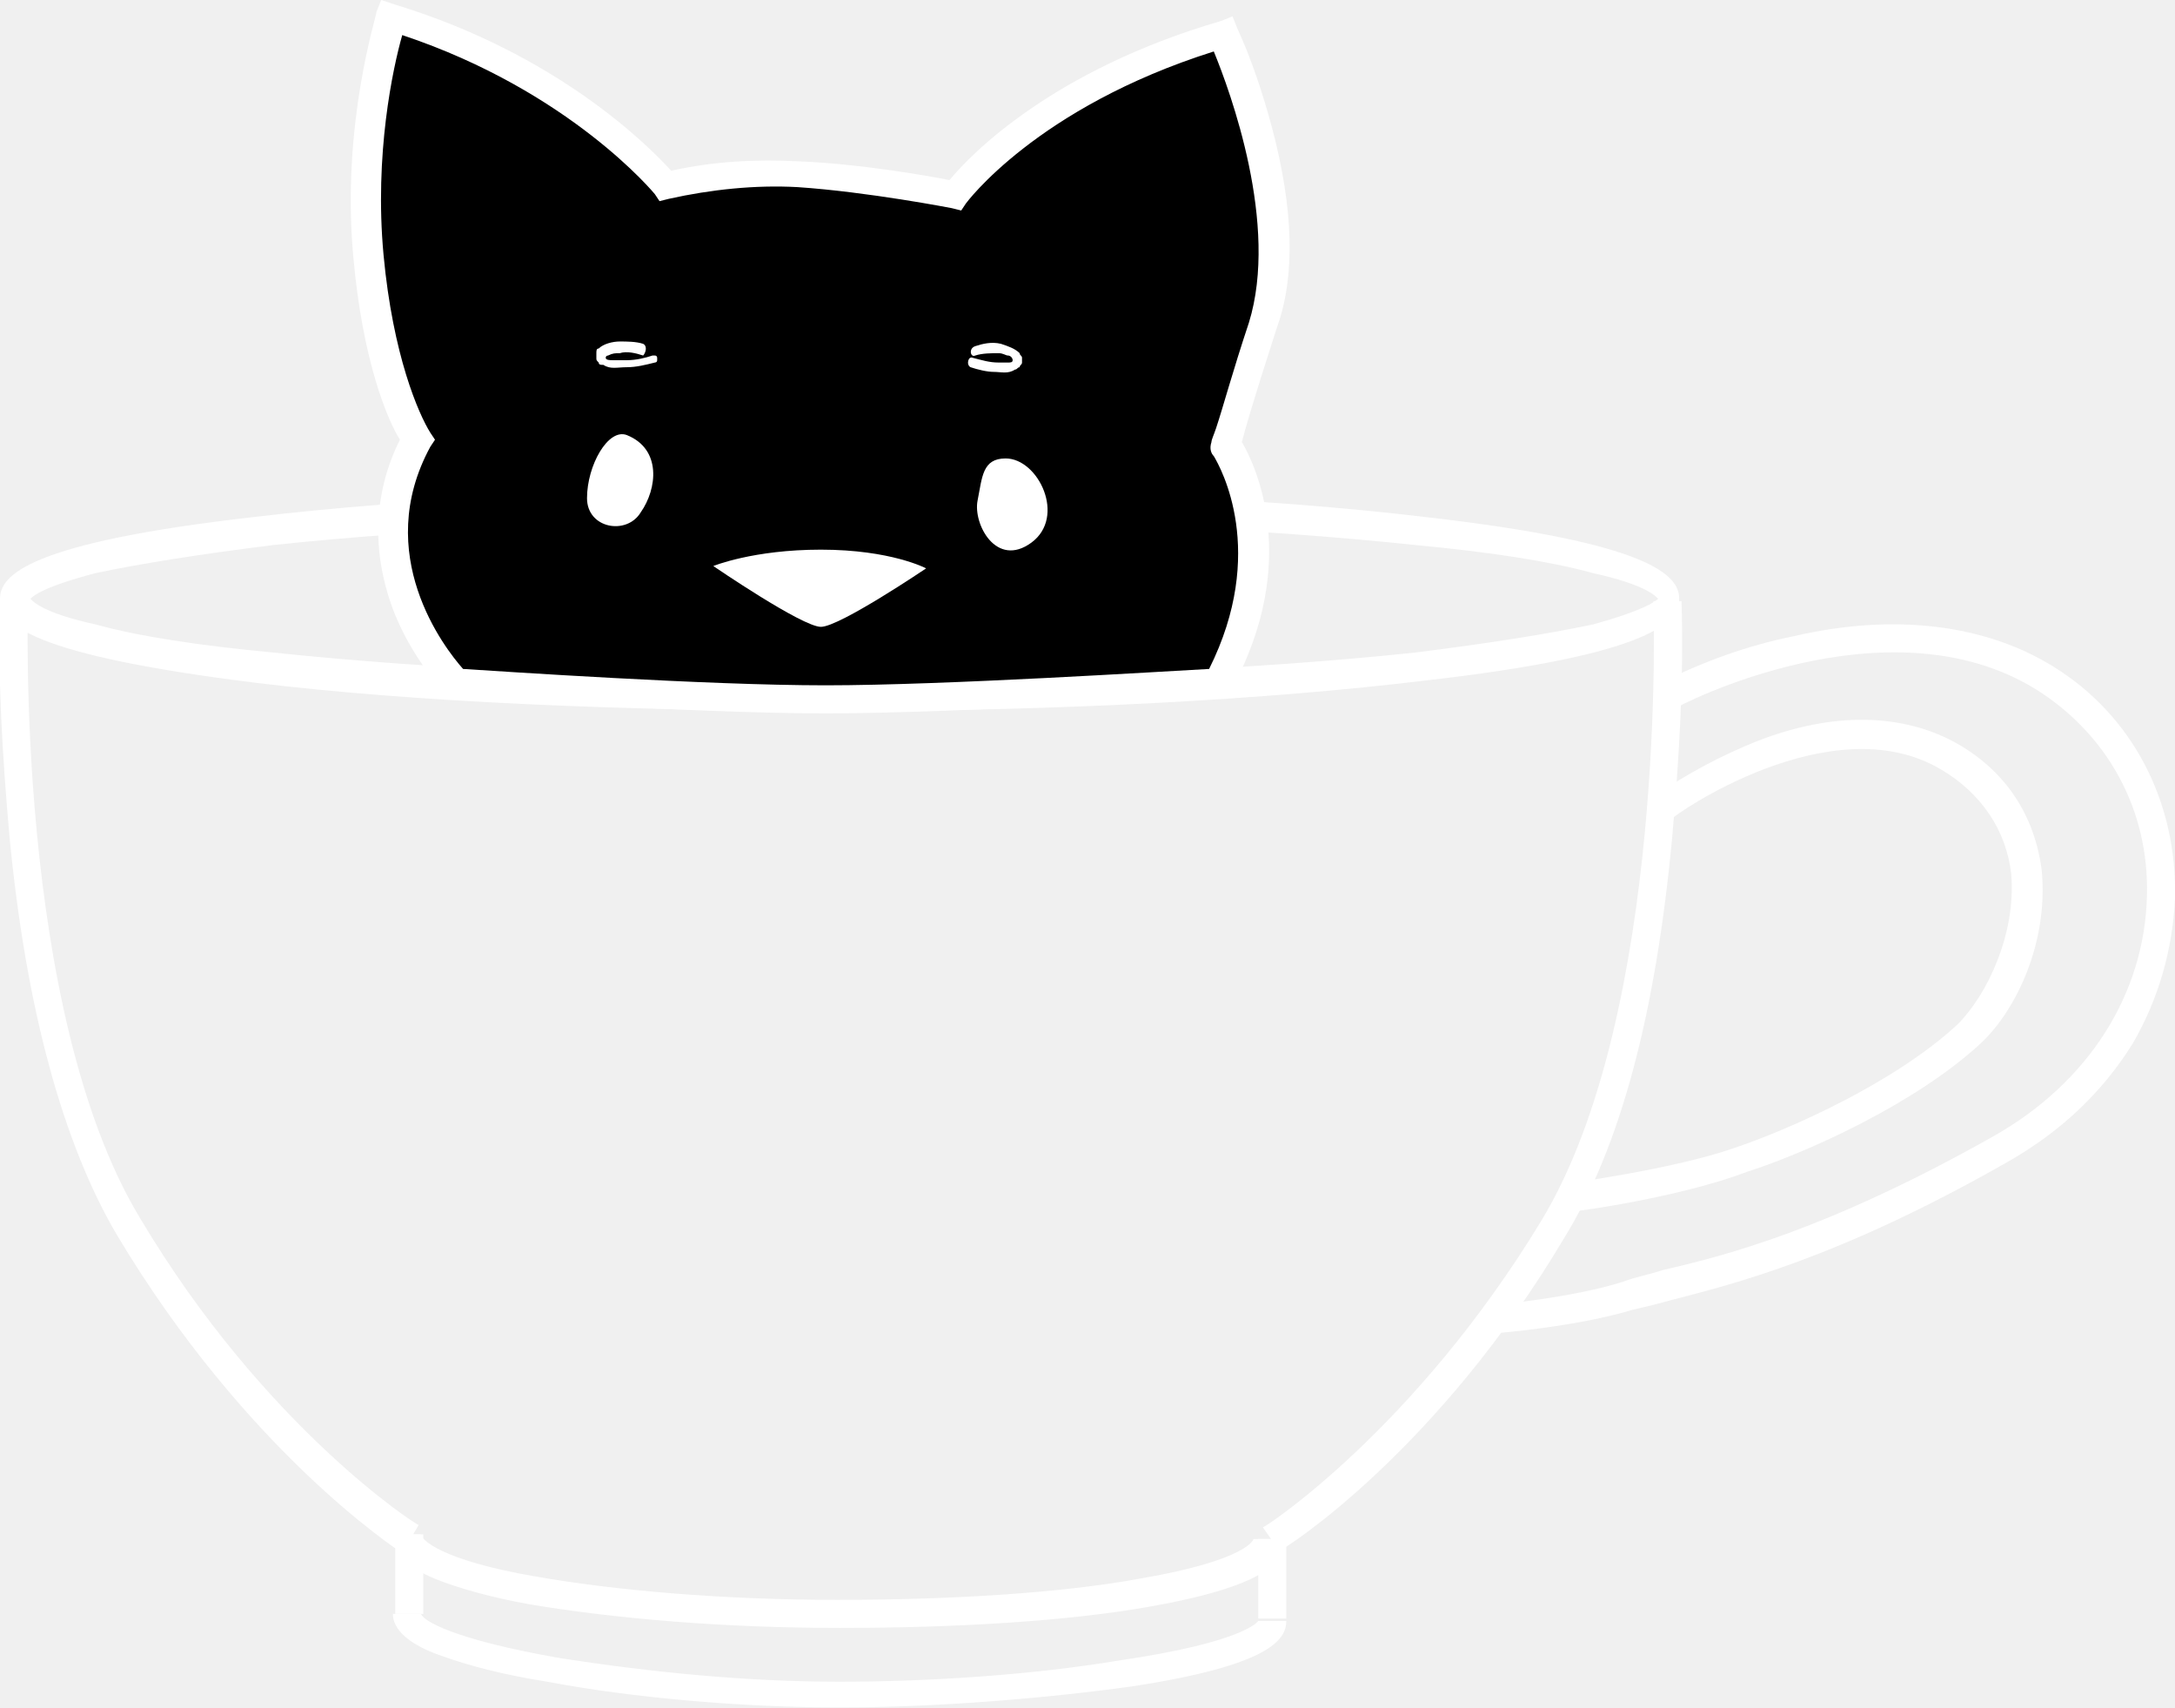
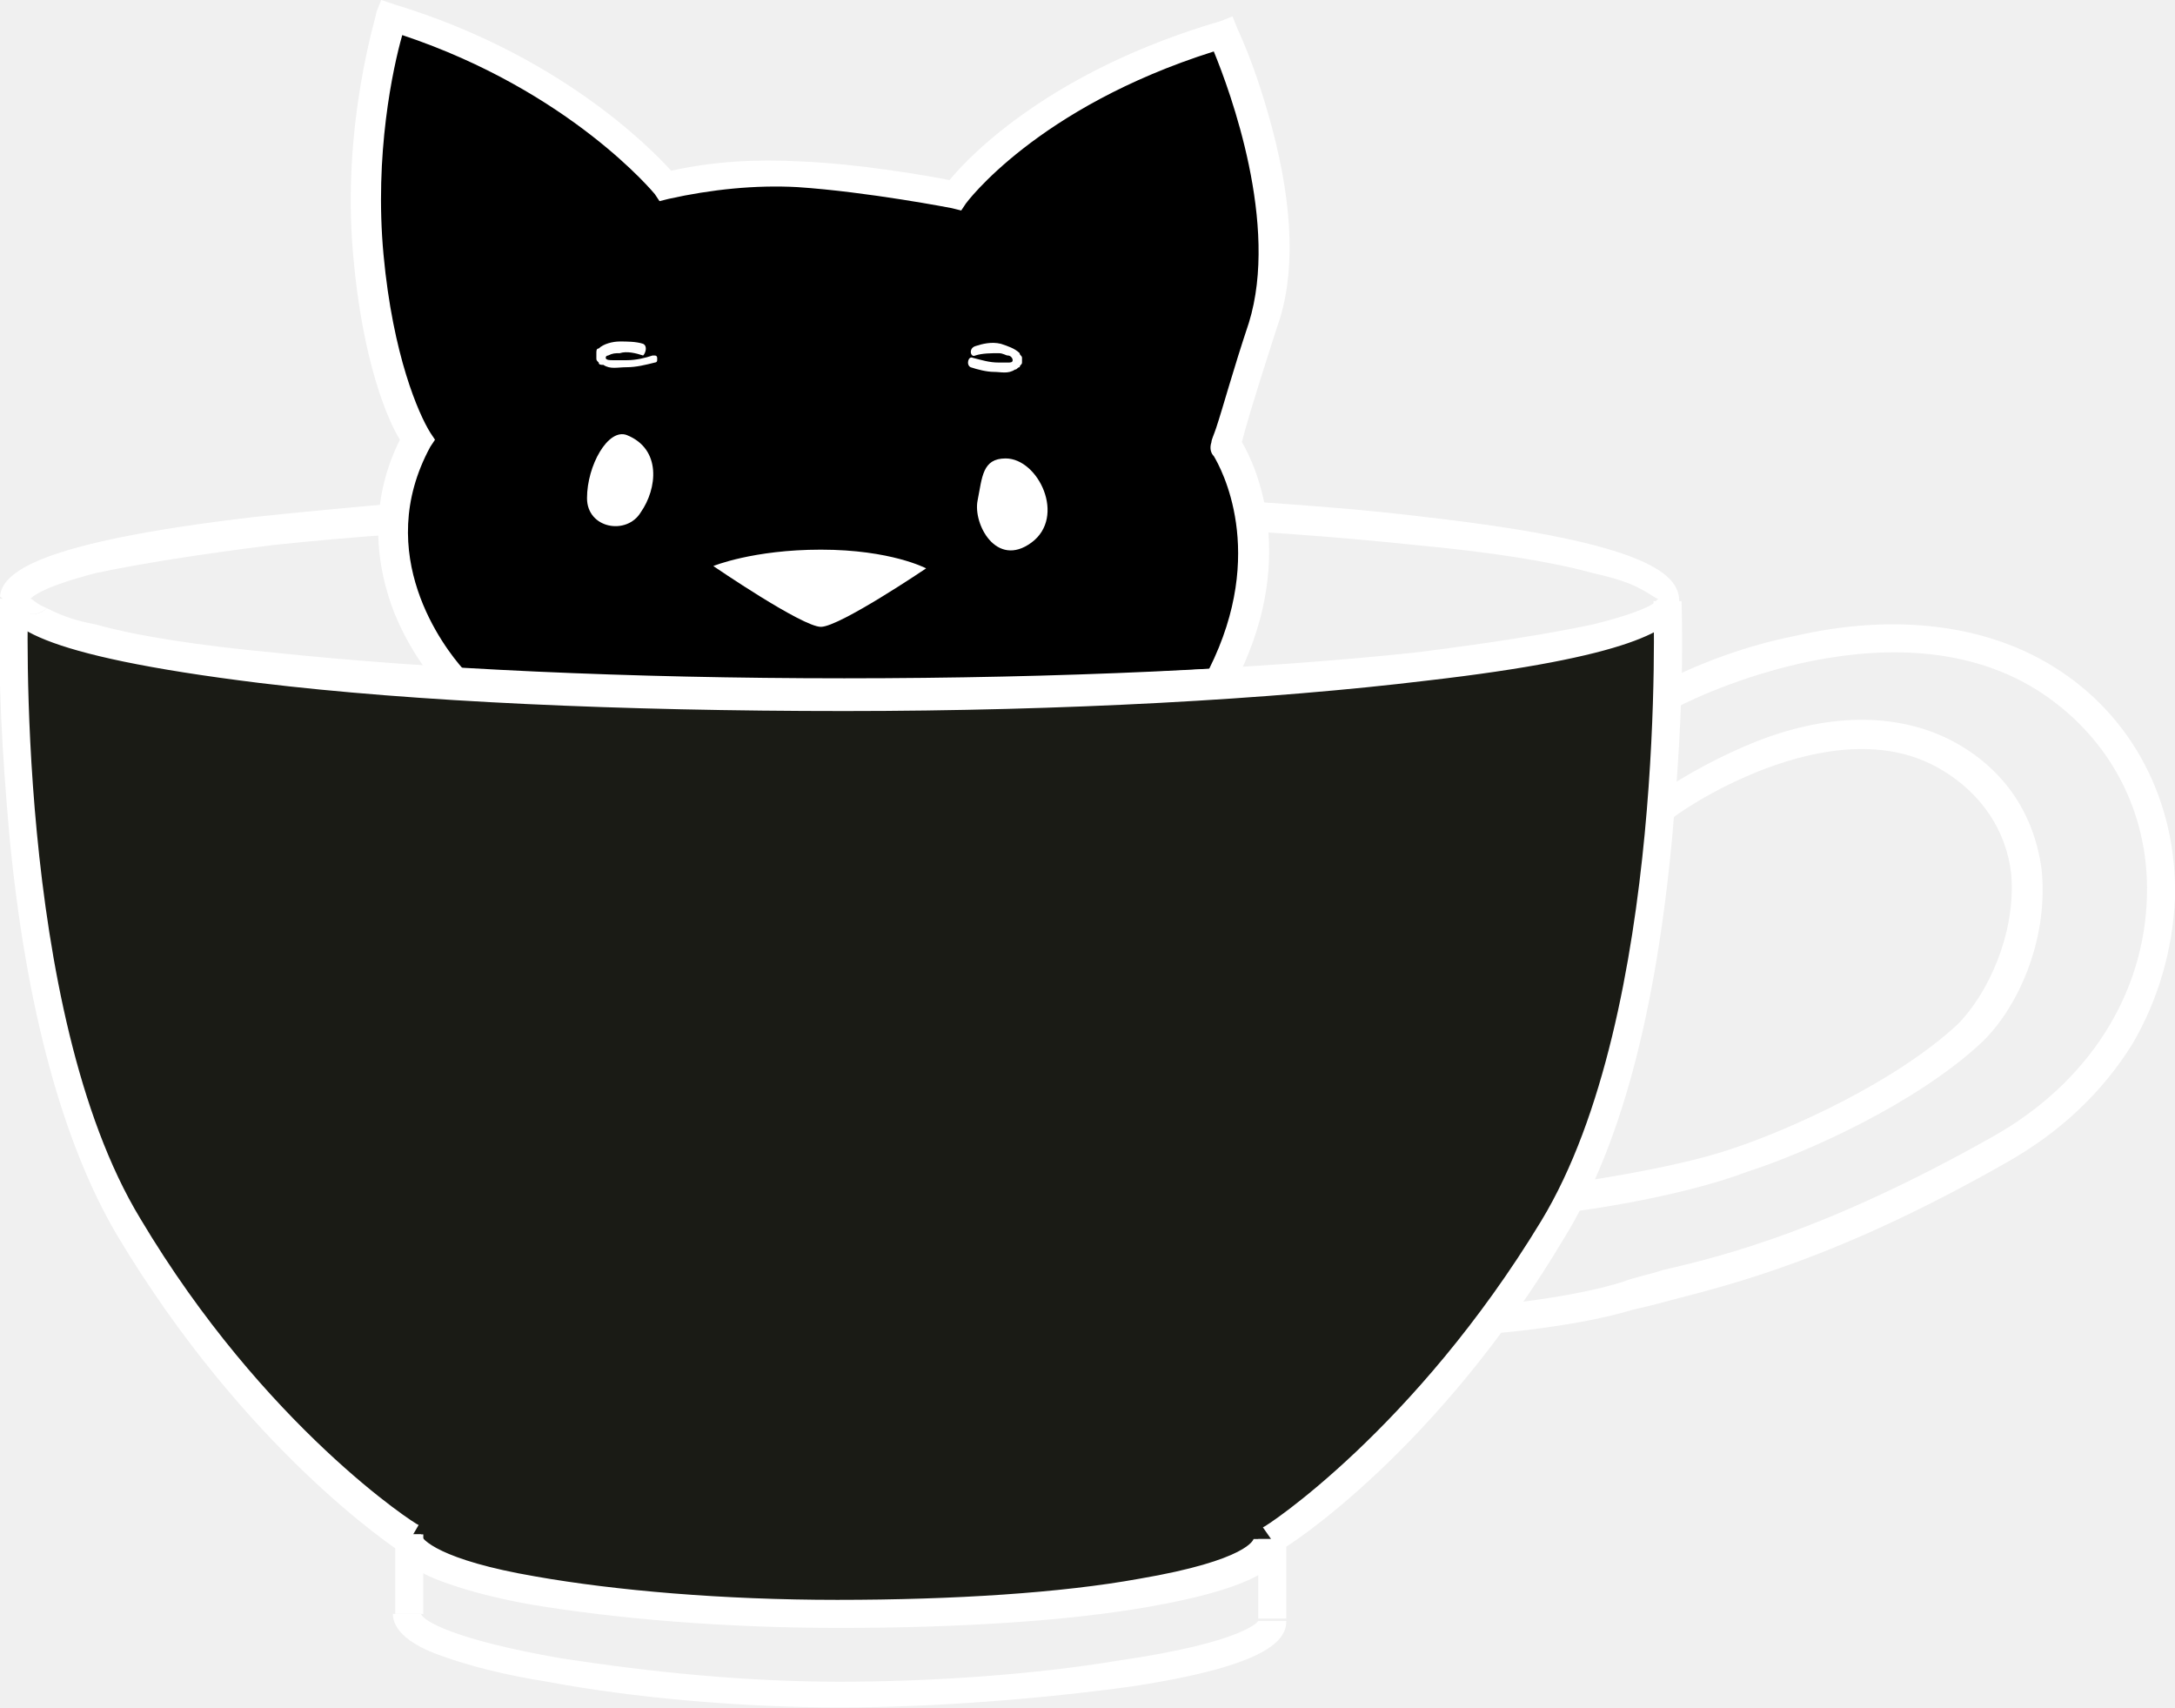
- <svg xmlns="http://www.w3.org/2000/svg" version="1.1" id="Layer_1" x="0px" y="0px" viewBox="0 0 93 73" style="enable-background:new 0 0 93 73;" xml:space="preserve">
+ <svg xmlns="http://www.w3.org/2000/svg" version="1.1" id="Layer_1" x="0px" y="0px" viewBox="0 0 93 73">
  <style type="text/css">
	.st0{fill:#FFFFFF;}
+ 	.st1{fill:#1A1B15;}
</style>
  <g>
-     <g>
-       <path class="st0" d="M36,30.4c-9.5,0-18.4-0.4-25-1.2C1.3,28,0,26.7,0,25.6c0-1,1.2-2.4,10.9-3.5c6.7-0.8,15.6-1.2,25-1.2    s18.3,0.4,25,1.2c9.7,1.1,10.9,2.5,10.9,3.5c0,1-1.2,2.4-10.9,3.5C54.3,29.9,45.4,30.4,36,30.4z M1.3,25.6    c0.1,0.1,0.5,0.6,2.8,1.1c1.8,0.5,4.4,0.9,7.6,1.2c6.6,0.7,15.2,1.1,24.4,1.1s17.8-0.4,24.4-1.1c3.2-0.4,5.7-0.8,7.6-1.2    c2.2-0.6,2.7-1,2.8-1.1c-0.1-0.1-0.5-0.6-2.8-1.1c-1.8-0.5-4.4-0.9-7.6-1.2c-6.6-0.7-15.2-1.1-24.4-1.1c-9.1,0-17.8,0.4-24.4,1.1    c-3.2,0.4-5.7,0.8-7.6,1.2C1.8,25.1,1.4,25.5,1.3,25.6L1.3,25.6z" />
-       <path class="st0" d="M35.9,73c-4.1,0-8.8-0.4-12.5-1.1c-1.9-0.3-3.4-0.7-4.5-1.1c-0.9-0.3-2.1-0.9-2.1-1.8h1.2c0,0,0,0,0,0    c0.1,0.3,1.4,1.1,6,1.9c3.9,0.6,7.9,1,11.9,1c3.9,0,8.3-0.3,11.9-0.9c5.5-0.8,6-1.7,6-1.7c0,0,0,0,0,0H55c0,0.8-0.7,1.9-6.6,2.8    C44.8,72.6,40.1,73,35.9,73z" />
-       <path class="st0" d="M35.9,69.6c-5,0-9.6-0.4-13.2-1c-1.7-0.3-3.1-0.7-4.1-1.1c-1.2-0.5-1.8-1.1-1.8-1.9h1.2    c0,0.2,0.8,1.1,4.9,1.8c3.4,0.6,8,1,12.9,1c5,0,9.6-0.3,12.9-0.9c4.7-0.8,4.9-1.7,4.9-1.7H55c0,1.3-1.9,2.2-5.9,2.9    C45.7,69.3,41,69.6,35.9,69.6z" />
-       <path class="st0" d="M18.1,65.6h-1.2V69h1.2V65.6z" />
-       <path class="st0" d="M55,65.8h-1.2v3.4H55V65.8z" />
-       <path class="st0" d="M54.7,66.3l-0.7-1c0.1,0,6.5-4.2,11.9-13.1s4.8-26.4,4.8-26.5l1.2,0c0.1,3.4-0.1,6.7-0.4,10.1    c-0.7,7.5-2.2,13.2-4.6,17.1C61.5,62,55,66.2,54.7,66.3z" />
-       <path class="st0" d="M17.2,66.4C16.9,66.2,10.5,62,5,52.8c-2.3-3.9-3.9-9.7-4.6-17.1C0.1,32.3-0.1,29,0,25.6l1.2,0    c0,0.2-0.6,17.6,4.8,26.5c5.3,8.9,11.8,13.1,11.9,13.1L17.2,66.4z" />
-       <path class="st0" d="M67.2,51.8L67,50.6c0,0,4.5-0.6,7.1-1.5c2.4-0.8,6.9-2.8,9.6-5.3c1.3-1.3,2.5-3.9,2.3-6.4    c-0.2-1.9-1.3-3.5-3-4.5c-4.7-2.8-11.5,2-11.5,2.1l-0.7-1c1.3-0.9,2.8-1.7,4.3-2.3c3.3-1.3,6.3-1.2,8.6,0.1    c2.1,1.2,3.3,3.1,3.6,5.4c0.3,3.1-1.1,6-2.6,7.4c-2.8,2.6-7.5,4.7-10,5.5C71.8,51.2,67.4,51.8,67.2,51.8z" />
-       <path class="st0" d="M63.9,57l-0.1-1.2c0,0,3.4-0.3,5.6-1c0.5-0.2,1.1-0.3,1.7-0.5c2.6-0.6,7-1.7,14.1-5.7    c4.1-2.3,6.5-6.1,6.6-10.3c0.1-3.7-1.7-6.9-4.7-8.8c-6.4-4-15.4,0.7-15.5,0.8L71,29.2c1.8-0.9,3.7-1.6,5.7-2    c4.3-1,8.2-0.5,11.1,1.3c3.4,2.1,5.3,5.8,5.2,9.9c-0.1,2.2-0.7,4.3-1.8,6.2c-1.3,2.1-3.1,3.8-5.4,5.1c-7.2,4.1-11.7,5.2-14.4,5.9    c-0.7,0.2-1.2,0.3-1.6,0.4C67.5,56.7,64.1,57,63.9,57z" />
-       <path d="M19.5,29.2c0,0-4.6-4.8-1.6-10.4c0,0-1.6-2.3-2.1-7.9c-0.5-5.6,1-10.2,1-10.2c7.9,2.4,11.7,7.2,11.7,7.2    c1.9-0.4,3.8-0.6,5.7-0.5c3.1,0.1,6.7,0.9,6.7,0.9S44,3.8,52.3,1.4c0,0,3.4,7.3,1.7,12.5c-1.7,5.4-1.6,5.2-1.6,5.2    s2.8,4.2-0.3,10.1c0,0-11,0.7-16.8,0.7S19.5,29.2,19.5,29.2z" />
-       <path class="st0" d="M35.3,30.5c-5.7,0-15.8-0.7-15.9-0.7l-0.2,0L19,29.6c-0.9-1-1.6-2.1-2.1-3.3c-1-2.5-1-5.1,0.2-7.5    c-0.5-0.8-1.6-3.3-2-7.9c-0.5-5.6,1-10.2,1-10.4L16.3,0l0.6,0.2c6.9,2.1,10.8,6,11.8,7.1c1.8-0.4,3.6-0.5,5.5-0.4    c2.5,0.1,5.4,0.6,6.4,0.8c0.9-1.1,4.4-4.7,11.6-6.8l0.5-0.2l0.2,0.5C53.5,2.5,54,4,54.4,5.5c0.9,3.4,1,6.3,0.2,8.5    c-1.1,3.4-1.4,4.5-1.5,4.9c0.6,1,2.5,5.1-0.4,10.5l-0.2,0.3l-0.3,0C52,29.8,41,30.5,35.3,30.5z M19.8,28.6    c1.6,0.1,10.4,0.7,15.5,0.7c5.1,0,14.5-0.6,16.4-0.7c2.5-5,0.5-8.6,0.2-9.1c-0.1-0.1-0.2-0.3-0.1-0.6c0-0.1,0.1-0.3,0.2-0.6    c0.3-0.9,0.7-2.4,1.4-4.5c1.3-4.2-0.8-9.9-1.5-11.6c-7.6,2.4-10.6,6.5-10.6,6.5L41.1,9l-0.4-0.1c0,0-3.6-0.7-6.6-0.9    c-1.8-0.1-3.7,0.1-5.5,0.5l-0.4,0.1L28,8.3c0,0-3.6-4.4-10.8-6.8c-0.4,1.4-1.2,5.1-0.8,9.4c0.4,4.3,1.5,6.8,2,7.6l0.2,0.3    l-0.2,0.3C15.9,23.7,19,27.7,19.8,28.6z" />
+     <path class="st0" d="M60.9,22.1c-2.4-0.3-5.1-0.5-8-0.7c-5.2-0.3-11-0.5-17-0.5c-5.4,0-10.6,0.1-15.3,0.4c-1.2,0.1-2.3,0.1-3.4,0.2   c-2.3,0.2-4.4,0.4-6.3,0.6C1.5,23.2,0.1,24.5,0,25.5C0.7,26,1.3,26.6,2,26c-0.5-0.2-0.6-0.4-0.7-0.4c0.1-0.1,0.5-0.5,2.8-1.1   c1.9-0.4,4.4-0.8,7.6-1.2c6.6-0.7,15.3-1.1,24.4-1.1c9.2,0,17.8,0.4,24.4,1.1c3.2,0.3,5.8,0.7,7.6,1.2c0.9,0.2,1.5,0.4,1.9,0.6   c0,0,0,0,0-0.1c0,0,0,0,0,0.1c0.6,0.3,0.8,0.5,0.9,0.5c0,0-0.1,0.1-0.2,0.2c0.3,0.2,0.7,0.2,1.1,0.2c0-0.1,0-0.2,0-0.3   C71.8,24.6,70.6,23.2,60.9,22.1z" />
+     <g class="cat">
+       <path d="M19.5,29.2c0,0-4.6-4.8-1.6-10.4c0,0-1.6-2.3-2.1-7.9s1-10.2,1-10.2c7.9,2.4,11.7,7.2,11.7,7.2c1.9-0.4,3.8-0.6,5.7-0.5    c3.1,0.1,6.7,0.9,6.7,0.9S44,3.8,52.3,1.4c0,0,3.4,7.3,1.7,12.5c-1.7,5.4-1.6,5.2-1.6,5.2s2.8,4.2-0.3,10.1c0,0-11,0.7-16.8,0.7    S19.5,29.2,19.5,29.2z" />
+       <path class="st0" d="M35.3,30.5c-5.7,0-15.8-0.7-15.9-0.7h-0.2L19,29.6c-0.9-1-1.6-2.1-2.1-3.3c-1-2.5-1-5.1,0.2-7.5    c-0.5-0.8-1.6-3.3-2-7.9c-0.5-5.6,1-10.2,1-10.4L16.3,0l0.6,0.2c6.9,2.1,10.8,6,11.8,7.1c1.8-0.4,3.6-0.5,5.5-0.4    c2.5,0.1,5.4,0.6,6.4,0.8C41.5,6.6,45,3,52.2,0.9l0.5-0.2l0.2,0.5C53.5,2.5,54,4,54.4,5.5c0.9,3.4,1,6.3,0.2,8.5    c-1.1,3.4-1.4,4.5-1.5,4.9c0.6,1,2.5,5.1-0.4,10.5l-0.2,0.3h-0.3C52,29.8,41,30.5,35.3,30.5z M19.8,28.6    c1.6,0.1,10.4,0.7,15.5,0.7s14.5-0.6,16.4-0.7c2.5-5,0.5-8.6,0.2-9.1c-0.1-0.1-0.2-0.3-0.1-0.6c0-0.1,0.1-0.3,0.2-0.6    c0.3-0.9,0.7-2.4,1.4-4.5c1.3-4.2-0.8-9.9-1.5-11.6c-7.6,2.4-10.6,6.5-10.6,6.5L41.1,9l-0.4-0.1c0,0-3.6-0.7-6.6-0.9    c-1.8-0.1-3.7,0.1-5.5,0.5l-0.4,0.1L28,8.3c0,0-3.6-4.4-10.8-6.8c-0.4,1.4-1.2,5.1-0.8,9.4c0.4,4.3,1.5,6.8,2,7.6l0.2,0.3    l-0.2,0.3C15.9,23.7,19,27.7,19.8,28.6z" />
      <path class="st0" d="M26.8,18.6c-0.8-0.3-1.7,1.3-1.7,2.7c0,1.3,1.7,1.6,2.3,0.6C28.1,20.9,28.3,19.2,26.8,18.6z" />
-       <path class="st0" d="M43,19.6c1.4,0,2.6,2.5,1.1,3.6c-1.5,1.1-2.5-0.8-2.3-1.8C42,20.4,42,19.6,43,19.6z" />
-       <path class="st0" d="M35.1,23.5c3,0,4.5,0.8,4.5,0.8s-3.7,2.5-4.5,2.5c-0.8,0-4.6-2.6-4.6-2.6S32.2,23.5,35.1,23.5z" />
-       <path class="st0" d="M27.5,14.7c-0.3-0.1-0.7-0.1-1-0.1c-0.3,0-0.7,0.1-0.9,0.3c-0.1,0-0.1,0.1-0.1,0.2c0,0.1,0,0.1,0,0.2    c0,0.1,0,0.1,0.1,0.2c0,0.1,0.1,0.1,0.2,0.1c0.3,0.2,0.6,0.1,1,0.1c0.4,0,0.8-0.1,1.2-0.2c0,0,0.1,0,0.1-0.1c0,0,0-0.1,0-0.1    c0,0,0-0.1-0.1-0.1c0,0-0.1,0-0.1,0c-0.3,0.1-0.7,0.2-1.1,0.2c-0.2,0-0.4,0-0.6,0c-0.1,0-0.3,0-0.3-0.1c0-0.1,0.1-0.1,0.1-0.1    c0.2-0.1,0.3-0.1,0.5-0.1c0.3-0.1,0.7,0,1,0.1C27.6,15.1,27.7,14.8,27.5,14.7L27.5,14.7z" />
-       <path class="st0" d="M41.7,15.2c0.3-0.1,0.7-0.1,1-0.1c0.2,0,0.3,0.1,0.4,0.1c0.1,0,0.2,0.1,0.2,0.2c0,0.1-0.1,0.1-0.2,0.1    c-0.1,0-0.3,0-0.4,0c-0.4,0-0.7-0.1-1.1-0.2c-0.2-0.1-0.3,0.3-0.1,0.4c0.3,0.1,0.7,0.2,1,0.2c0.3,0,0.6,0.1,0.9-0.1    c0.1,0,0.1-0.1,0.2-0.1c0-0.1,0.1-0.1,0.1-0.2c0-0.1,0-0.1,0-0.2c0-0.1-0.1-0.1-0.1-0.2c-0.2-0.2-0.5-0.3-0.8-0.4    c-0.4-0.1-0.8,0-1.1,0.1C41.4,14.9,41.5,15.3,41.7,15.2L41.7,15.2z" />
+       <path class="st0" d="M43,19.6c1.4,0,2.6,2.5,1.1,3.6s-2.5-0.8-2.3-1.8C42,20.4,42,19.6,43,19.6z" />
+       <path class="st0" d="M35.1,23.5c3,0,4.5,0.8,4.5,0.8s-3.7,2.5-4.5,2.5s-4.6-2.6-4.6-2.6S32.2,23.5,35.1,23.5z" />
+       <path class="st0" d="M27.5,14.7c-0.3-0.1-0.7-0.1-1-0.1s-0.7,0.1-0.9,0.3c-0.1,0-0.1,0.1-0.1,0.2c0,0.1,0,0.1,0,0.2    c0,0.1,0,0.1,0.1,0.2c0,0.1,0.1,0.1,0.2,0.1c0.3,0.2,0.6,0.1,1,0.1s0.8-0.1,1.2-0.2c0,0,0.1,0,0.1-0.1v-0.1c0,0,0-0.1-0.1-0.1    h-0.1c-0.3,0.1-0.7,0.2-1.1,0.2c-0.2,0-0.4,0-0.6,0c-0.1,0-0.3,0-0.3-0.1s0.1-0.1,0.1-0.1c0.2-0.1,0.3-0.1,0.5-0.1    c0.3-0.1,0.7,0,1,0.1C27.6,15.1,27.7,14.8,27.5,14.7L27.5,14.7z" />
+       <path class="st0" d="M41.7,15.2c0.3-0.1,0.7-0.1,1-0.1c0.2,0,0.3,0.1,0.4,0.1c0.1,0,0.2,0.1,0.2,0.2c0,0.1-0.1,0.1-0.2,0.1    c-0.1,0-0.3,0-0.4,0c-0.4,0-0.7-0.1-1.1-0.2c-0.2-0.1-0.3,0.3-0.1,0.4c0.3,0.1,0.7,0.2,1,0.2s0.6,0.1,0.9-0.1    c0.1,0,0.1-0.1,0.2-0.1c0-0.1,0.1-0.1,0.1-0.2c0-0.1,0-0.1,0-0.2c0-0.1-0.1-0.1-0.1-0.2c-0.2-0.2-0.5-0.3-0.8-0.4    c-0.4-0.1-0.8,0-1.1,0.1C41.4,14.9,41.5,15.3,41.7,15.2L41.7,15.2z" />
    </g>
+     <path class="st1" d="M0.6,26.7c0,0,18,4,36.1,3.2c17.8-0.8,31.4-1.9,34.2-3.5c0,0,0.2,9.3-0.2,11.4s-1.3,14.4-10,22.7   s-11.5,9-26,8.7s-16.8-2.4-16.8-2.4S6.4,55.9,4.9,51.6S1.3,42.9,0.6,26.7z" />
+     <path class="st0" d="M35.9,73c-4.1,0-8.8-0.4-12.5-1.1c-1.9-0.3-3.4-0.7-4.5-1.1c-0.9-0.3-2.1-0.9-2.1-1.8H18l0,0   c0.1,0.3,1.4,1.1,6,1.9c3.9,0.6,7.9,1,11.9,1c3.9,0,8.3-0.3,11.9-0.9c5.5-0.8,6-1.7,6-1.7l0,0H55c0,0.8-0.7,1.9-6.6,2.8   C44.8,72.6,40.1,73,35.9,73z" />
+     <path class="st0" d="M70.7,25.8c-0.3,0.2-1,0.5-2.6,0.9c-1.9,0.4-4.4,0.8-7.6,1.2C53.9,28.6,45.3,29,36.1,29   c-9.2,0-17.8-0.4-24.4-1.1c-3.2-0.3-5.8-0.7-7.6-1.2C3,26.5,2.4,26.2,2,26c-0.6,0.6-1.3,0-1.9-0.5c0,0,0,0.1,0,0.1   c0,1.1,1.3,2.4,11,3.6c6.6,0.8,15.5,1.2,25,1.2c9.4,0,18.3-0.5,24.9-1.3c8.7-1,10.6-2.2,10.9-3.2C71.4,26,71,25.9,70.7,25.8z" />
+     <path class="st0" d="M18.1,65.6h-1.2V69h1.2V65.6z" />
+     <path class="st0" d="M55,65.8h-1.2v3.4H55V65.8z" />
+     <path class="st0" d="M35.9,69.6c-5,0-9.6-0.4-13.2-1c-1.7-0.3-3.1-0.7-4.1-1.1c-1.2-0.5-1.8-1.1-1.8-1.9H18c0,0.2,0.8,1.1,4.9,1.8   c3.4,0.6,8,1,12.9,1c5,0,9.6-0.3,12.9-0.9c4.7-0.8,4.9-1.7,4.9-1.7H55c0,1.3-1.9,2.2-5.9,2.9C45.7,69.3,41,69.6,35.9,69.6z    M54.7,66.3l-0.7-1c0.1,0,6.5-4.2,11.9-13.1s4.8-26.4,4.8-26.5h1.2c0.1,3.4-0.1,6.7-0.4,10.1c-0.7,7.5-2.2,13.2-4.6,17.1   C61.5,62,55,66.2,54.7,66.3z M17.2,66.4C16.9,66.2,10.5,62,5,52.8c-2.3-3.9-3.9-9.7-4.6-17.1C0.1,32.3-0.1,29,0,25.6h1.2   c0,0.2-0.6,17.6,4.8,26.5c5.3,8.9,11.8,13.1,11.9,13.1L17.2,66.4z" />
+     <path class="st0" d="M67.2,51.8L67,50.6c0,0,4.5-0.6,7.1-1.5c2.4-0.8,6.9-2.8,9.6-5.3c1.3-1.3,2.5-3.9,2.3-6.4   c-0.2-1.9-1.3-3.5-3-4.5c-4.7-2.8-11.5,2-11.5,2.1l-0.7-1c1.3-0.9,2.8-1.7,4.3-2.3c3.3-1.3,6.3-1.2,8.6,0.1   c2.1,1.2,3.3,3.1,3.6,5.4c0.3,3.1-1.1,6-2.6,7.4c-2.8,2.6-7.5,4.7-10,5.5C71.8,51.2,67.4,51.8,67.2,51.8z" />
+     <path class="st0" d="M63.9,57l-0.1-1.2c0,0,3.4-0.3,5.6-1c0.5-0.2,1.1-0.3,1.7-0.5c2.6-0.6,7-1.7,14.1-5.7   c4.1-2.3,6.5-6.1,6.6-10.3c0.1-3.7-1.7-6.9-4.7-8.8c-6.4-4-15.4,0.7-15.5,0.8L71,29.2c1.8-0.9,3.7-1.6,5.7-2   c4.3-1,8.2-0.5,11.1,1.3c3.4,2.1,5.3,5.8,5.2,9.9c-0.1,2.2-0.7,4.3-1.8,6.2c-1.3,2.1-3.1,3.8-5.4,5.1c-7.2,4.1-11.7,5.2-14.4,5.9   c-0.7,0.2-1.2,0.3-1.6,0.4C67.5,56.7,64.1,57,63.9,57z" />
  </g>
</svg>
